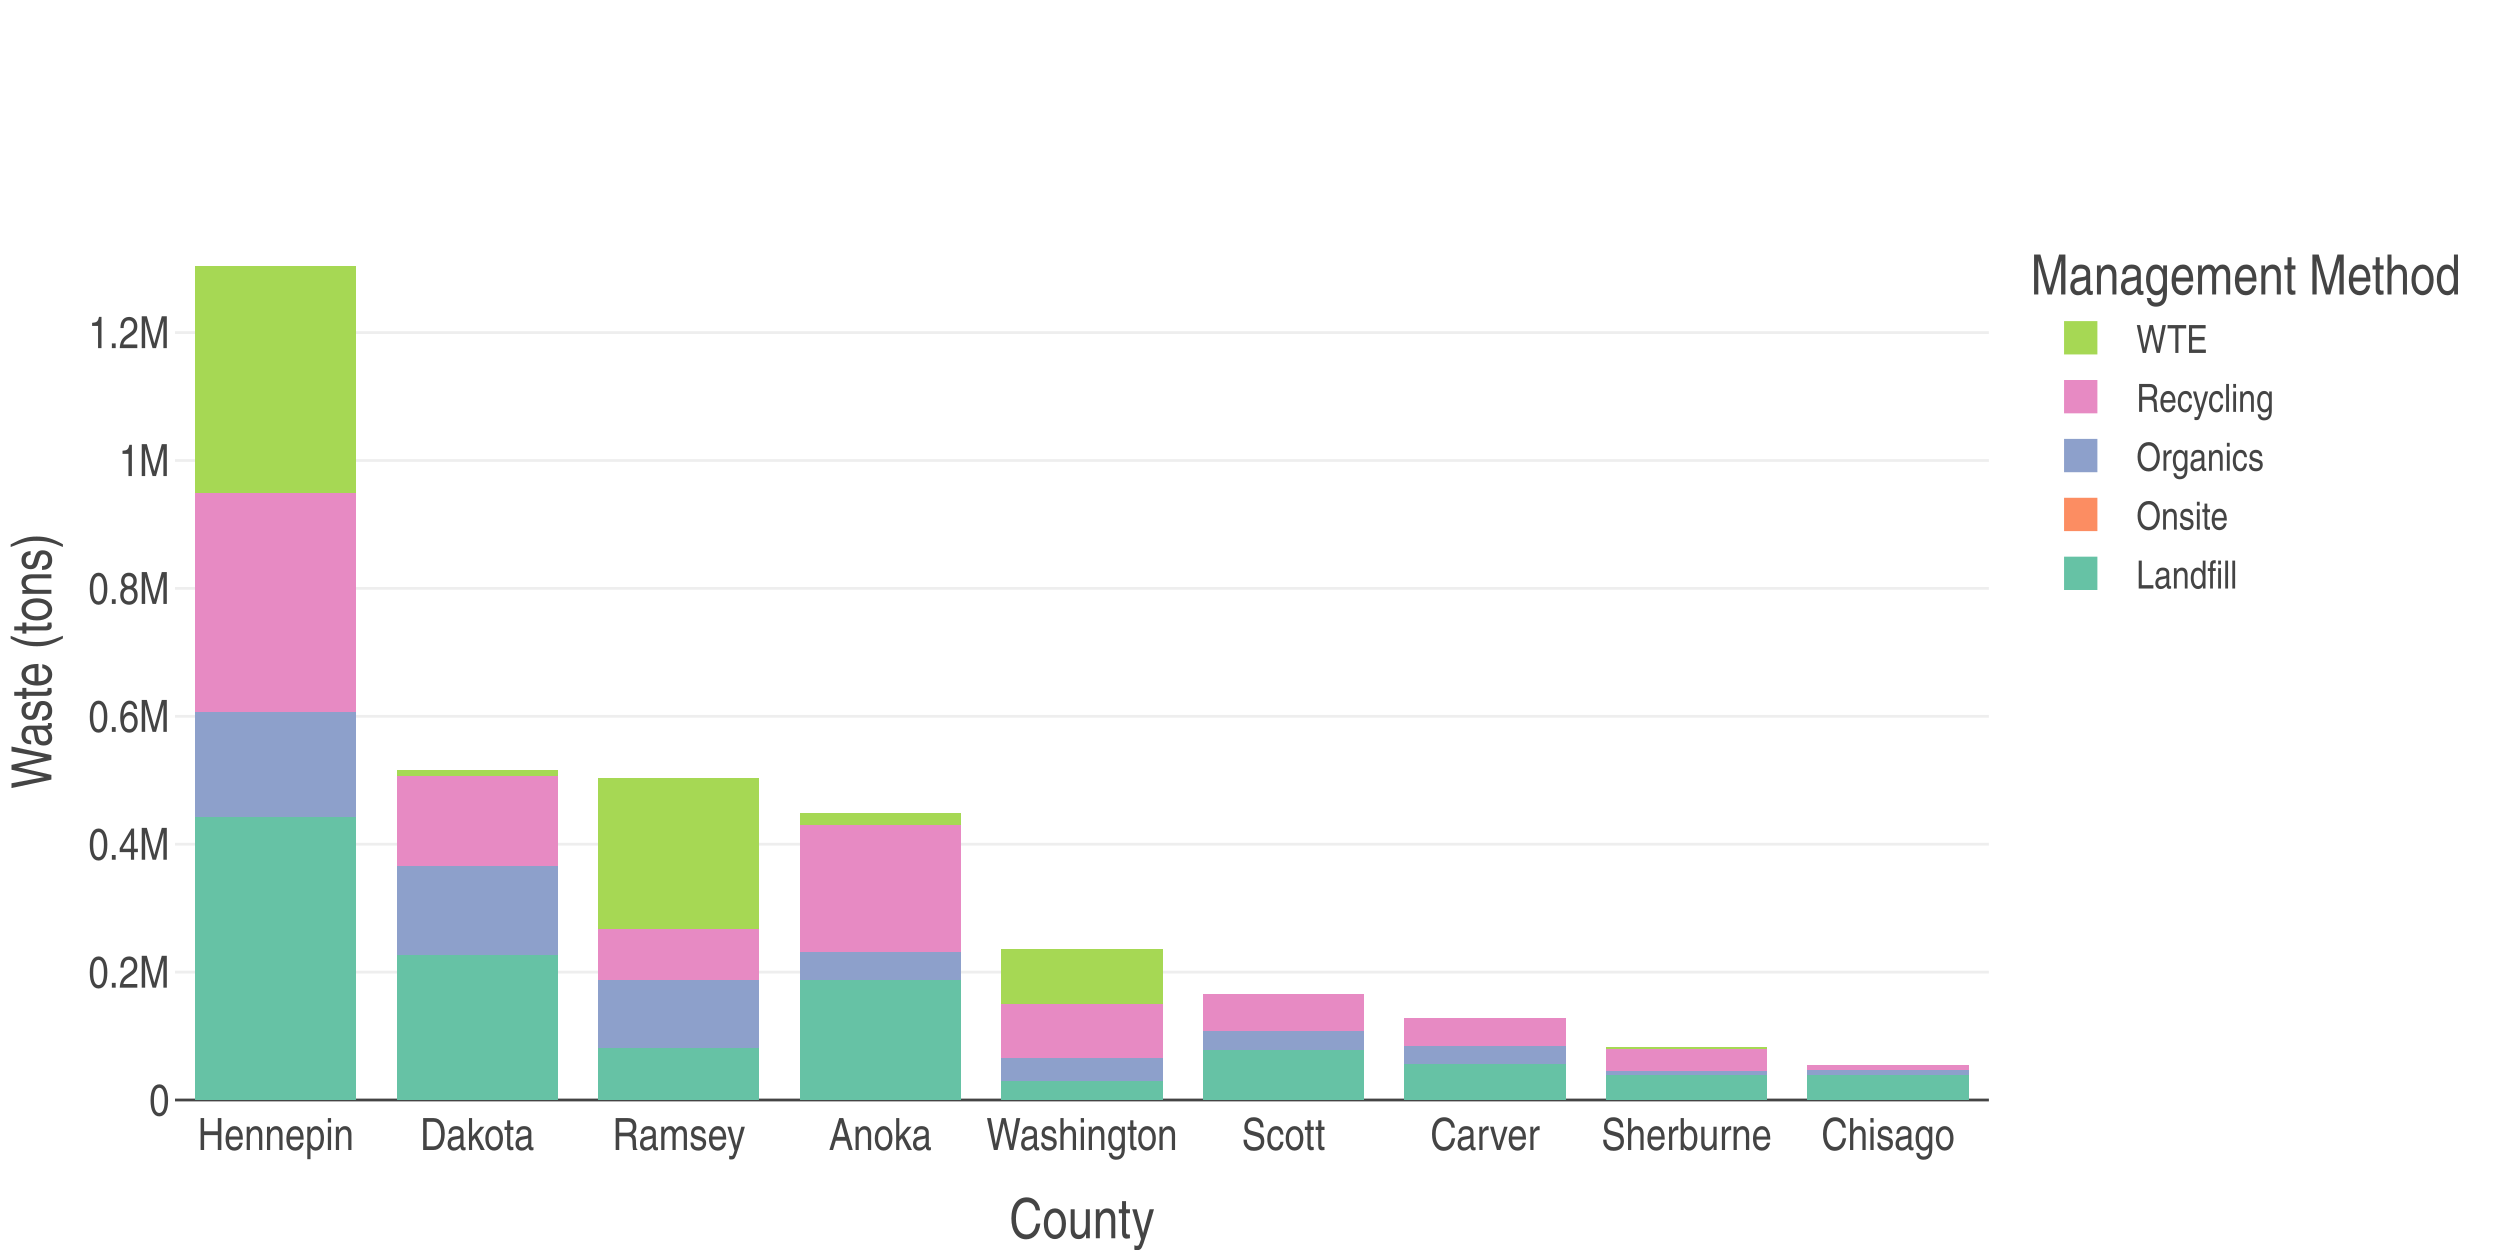
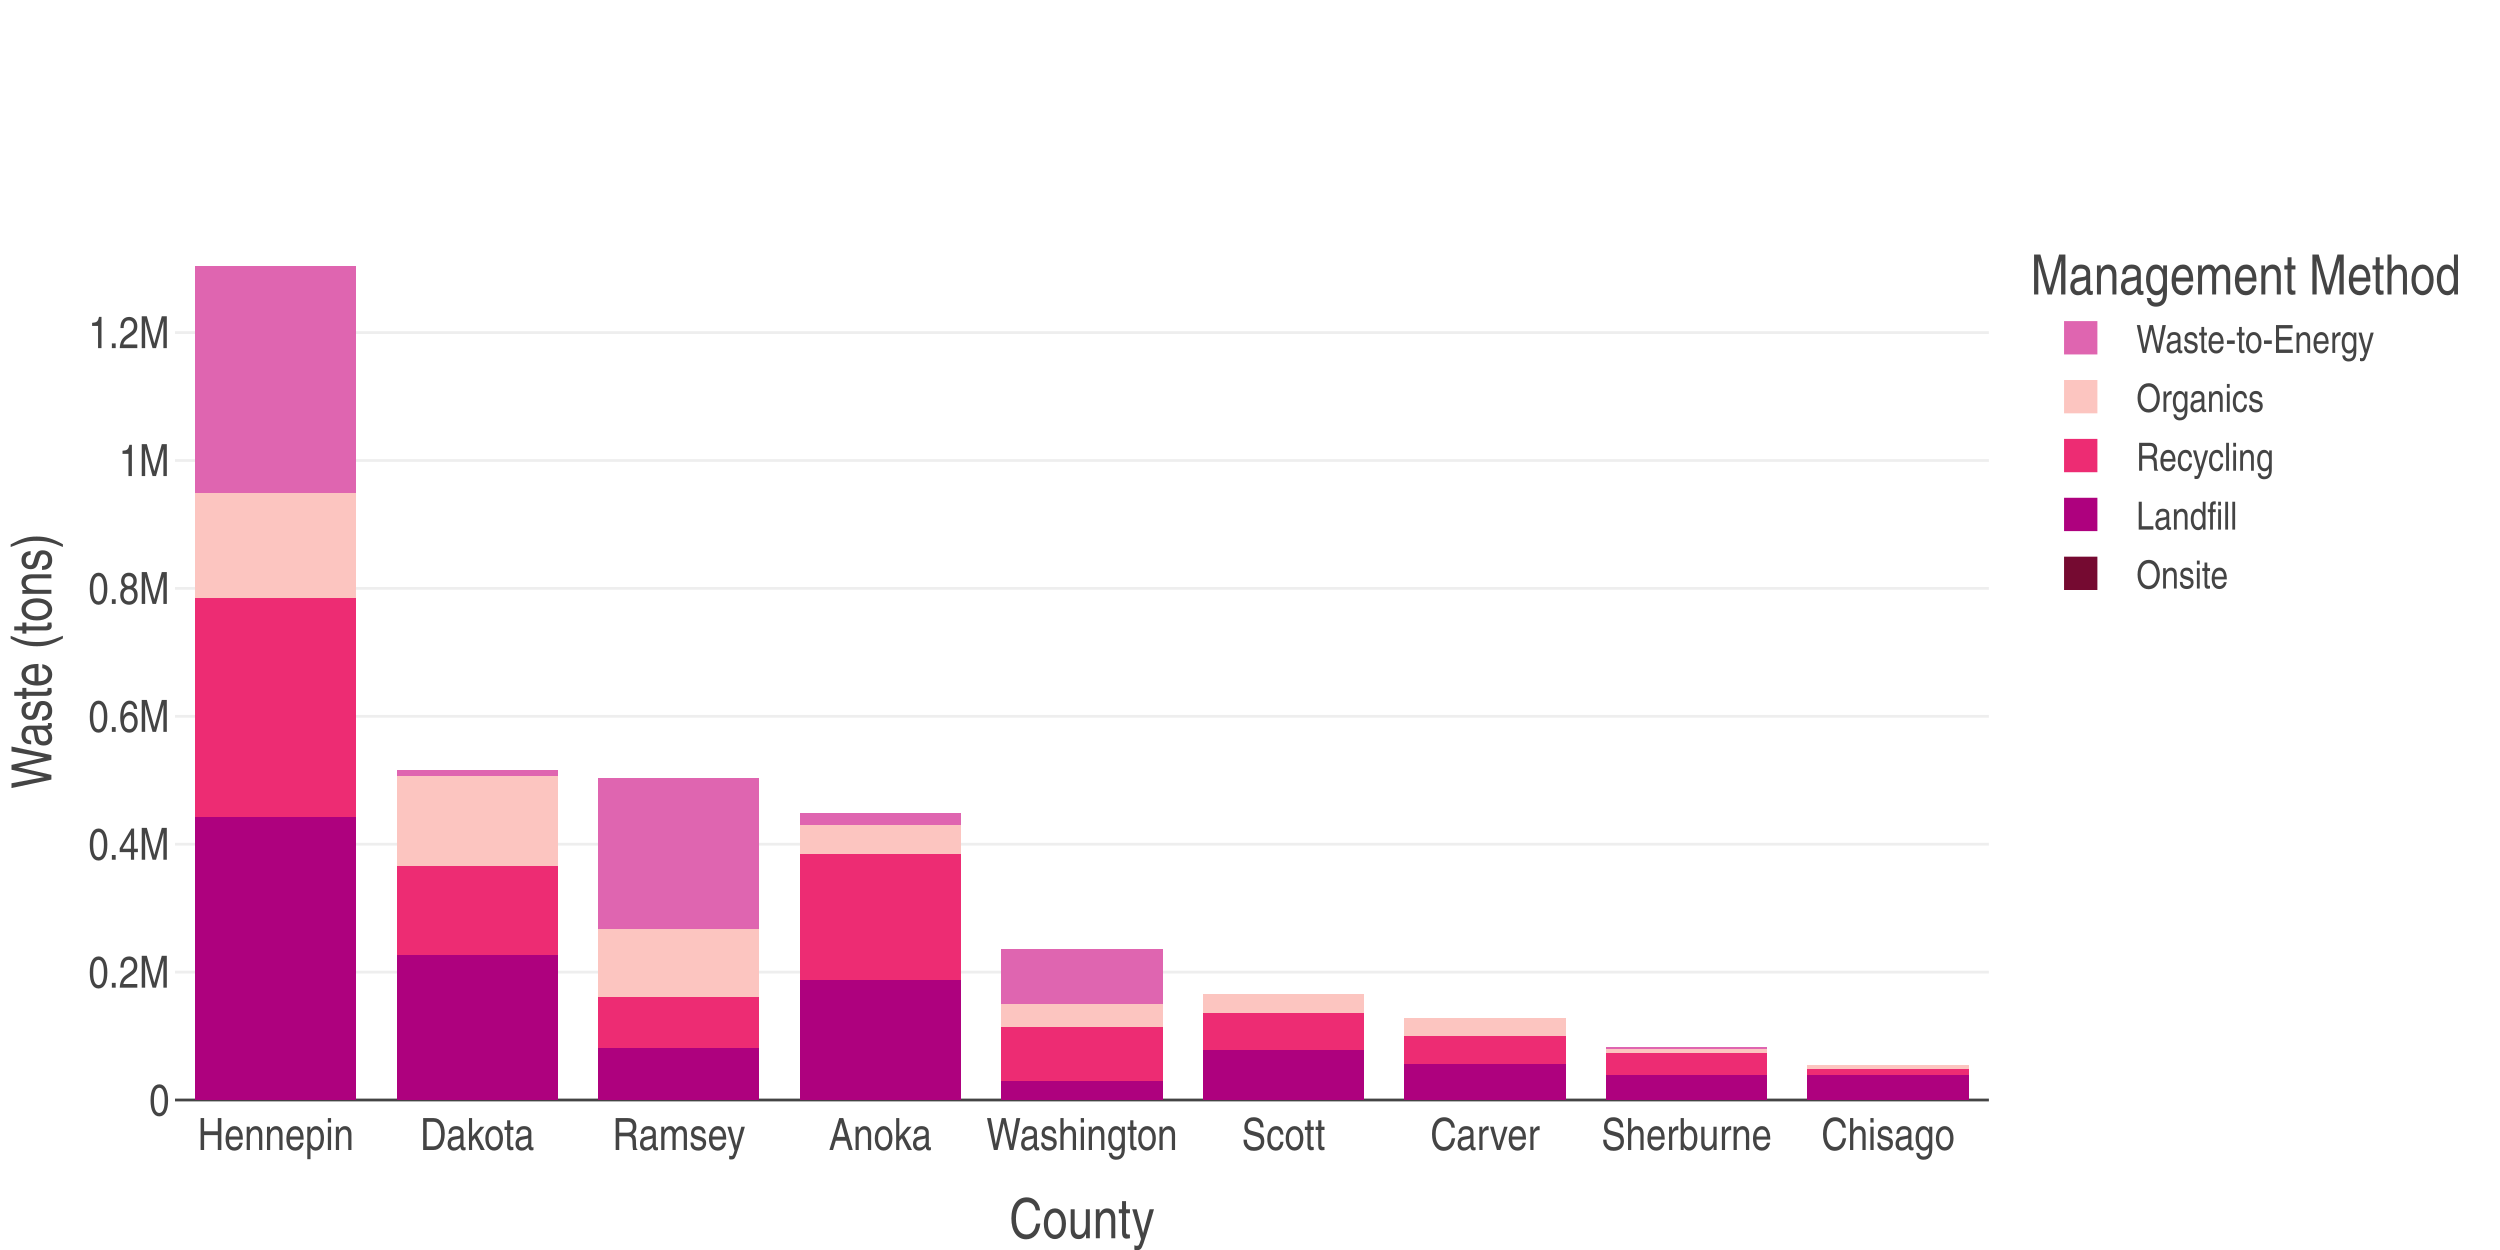
<svg xmlns="http://www.w3.org/2000/svg" class="main-svg" width="1800" height="900" style="" viewBox="0 0 900 450">
  <rect x="0" y="0" width="900" height="450" style="fill: rgb(255, 255, 255); fill-opacity: 1;" />
-   <defs id="defs-98df4f">
+   <defs id="defs-b8a83c">
    <g class="clips">
-       <clipPath id="clip98df4fxyplot" class="plotclip">
+       <clipPath id="clipb8a83cxyplot" class="plotclip">
        <rect width="653" height="316" />
      </clipPath>
-       <clipPath class="axesclip" id="clip98df4fx">
+       <clipPath class="axesclip" id="clipb8a83cx">
        <rect x="63" y="0" width="653" height="450" />
      </clipPath>
-       <clipPath class="axesclip" id="clip98df4fy">
+       <clipPath class="axesclip" id="clipb8a83cy">
        <rect x="0" y="80" width="900" height="316" />
      </clipPath>
-       <clipPath class="axesclip" id="clip98df4fxy">
+       <clipPath class="axesclip" id="clipb8a83cxy">
        <rect x="63" y="80" width="653" height="316" />
      </clipPath>
    </g>
    <g class="gradients" />
    <g class="patterns" />
  </defs>
  <g class="bglayer" />
  <g class="layer-below">
    <g class="imagelayer" />
    <g class="shapelayer" />
  </g>
  <g class="cartesianlayer">
    <g class="subplot xy">
      <g class="layer-subplot">
        <g class="shapelayer" />
        <g class="imagelayer" />
      </g>
      <g class="gridlayer">
        <g class="x" />
        <g class="y">
          <path class="ygrid crisp" transform="translate(0,349.96)" d="M63,0h653" style="stroke: rgb(238, 238, 238); stroke-opacity: 1; stroke-width: 1px;" />
          <path class="ygrid crisp" transform="translate(0,303.91)" d="M63,0h653" style="stroke: rgb(238, 238, 238); stroke-opacity: 1; stroke-width: 1px;" />
          <path class="ygrid crisp" transform="translate(0,257.87)" d="M63,0h653" style="stroke: rgb(238, 238, 238); stroke-opacity: 1; stroke-width: 1px;" />
          <path class="ygrid crisp" transform="translate(0,211.82)" d="M63,0h653" style="stroke: rgb(238, 238, 238); stroke-opacity: 1; stroke-width: 1px;" />
          <path class="ygrid crisp" transform="translate(0,165.78)" d="M63,0h653" style="stroke: rgb(238, 238, 238); stroke-opacity: 1; stroke-width: 1px;" />
          <path class="ygrid crisp" transform="translate(0,119.73)" d="M63,0h653" style="stroke: rgb(238, 238, 238); stroke-opacity: 1; stroke-width: 1px;" />
        </g>
      </g>
      <g class="zerolinelayer">
        <path class="yzl zl crisp" transform="translate(0,396)" d="M63,0h653" style="stroke: rgb(68, 68, 68); stroke-opacity: 1; stroke-width: 1px;" />
      </g>
      <path class="xlines-below" />
      <path class="ylines-below" />
      <g class="overlines-below" />
      <g class="xaxislayer-below" />
      <g class="yaxislayer-below" />
      <g class="overaxes-below" />
-       <g class="plot" transform="translate(63,80)" clip-path="url(#clip98df4fxyplot)">
+       <g class="plot" transform="translate(63,80)" clip-path="url(#clipb8a83cxyplot)">
        <g class="barlayer mlayer">
          <g class="trace bars" shape-rendering="crispEdges" style="opacity: 1;">
            <g class="points">
              <g class="point">
-                 <path d="M224.92,316V272.87H282.97V316Z" style="vector-effect: non-scaling-stroke; opacity: 1; stroke-width: 0px; fill: rgb(102, 194, 165); fill-opacity: 1;" />
-               </g>
-               <g class="point">
-                 <path d="M442.59,316V303.07H500.63V316Z" style="vector-effect: non-scaling-stroke; opacity: 1; stroke-width: 0px; fill: rgb(102, 194, 165); fill-opacity: 1;" />
-               </g>
-               <g class="point">
-                 <path d="M587.7,316V307.04H645.74V316Z" style="vector-effect: non-scaling-stroke; opacity: 1; stroke-width: 0px; fill: rgb(102, 194, 165); fill-opacity: 1;" />
-               </g>
-               <g class="point">
-                 <path d="M79.81,316V263.79H137.86V316Z" style="vector-effect: non-scaling-stroke; opacity: 1; stroke-width: 0px; fill: rgb(102, 194, 165); fill-opacity: 1;" />
-               </g>
-               <g class="point">
-                 <path d="M7.26,316V214.2H65.3V316Z" style="vector-effect: non-scaling-stroke; opacity: 1; stroke-width: 0px; fill: rgb(102, 194, 165); fill-opacity: 1;" />
-               </g>
-               <g class="point">
-                 <path d="M152.37,316V297.19H210.41V316Z" style="vector-effect: non-scaling-stroke; opacity: 1; stroke-width: 0px; fill: rgb(102, 194, 165); fill-opacity: 1;" />
-               </g>
-               <g class="point">
-                 <path d="M370.03,316V298.1H428.08V316Z" style="vector-effect: non-scaling-stroke; opacity: 1; stroke-width: 0px; fill: rgb(102, 194, 165); fill-opacity: 1;" />
-               </g>
-               <g class="point">
-                 <path d="M515.14,316V307.08H573.19V316Z" style="vector-effect: non-scaling-stroke; opacity: 1; stroke-width: 0px; fill: rgb(102, 194, 165); fill-opacity: 1;" />
-               </g>
-               <g class="point">
-                 <path d="M297.48,316V309.04H355.52V316Z" style="vector-effect: non-scaling-stroke; opacity: 1; stroke-width: 0px; fill: rgb(102, 194, 165); fill-opacity: 1;" />
-               </g>
-             </g>
-           </g>
-           <g class="trace bars" shape-rendering="crispEdges" style="opacity: 1;">
-             <g class="points">
-               <g class="point">
-                 <path d="M0,0Z" style="vector-effect: non-scaling-stroke; opacity: 1; stroke-width: 0px; fill: rgb(252, 141, 98); fill-opacity: 1;" />
-               </g>
-               <g class="point">
-                 <path d="M0,0Z" style="vector-effect: non-scaling-stroke; opacity: 1; stroke-width: 0px; fill: rgb(252, 141, 98); fill-opacity: 1;" />
-               </g>
-               <g class="point">
-                 <path d="M587.7,307.04V306.94H645.74V307.04Z" style="vector-effect: non-scaling-stroke; opacity: 1; stroke-width: 0px; fill: rgb(252, 141, 98); fill-opacity: 1;" />
-               </g>
-               <g class="point">
-                 <path d="M0,0Z" style="vector-effect: non-scaling-stroke; opacity: 1; stroke-width: 0px; fill: rgb(252, 141, 98); fill-opacity: 1;" />
-               </g>
-               <g class="point">
-                 <path d="M0,0Z" style="vector-effect: non-scaling-stroke; opacity: 1; stroke-width: 0px; fill: rgb(252, 141, 98); fill-opacity: 1;" />
-               </g>
-               <g class="point">
-                 <path d="M0,0Z" style="vector-effect: non-scaling-stroke; opacity: 1; stroke-width: 0px; fill: rgb(252, 141, 98); fill-opacity: 1;" />
-               </g>
-               <g class="point">
-                 <path d="M0,0Z" style="vector-effect: non-scaling-stroke; opacity: 1; stroke-width: 0px; fill: rgb(252, 141, 98); fill-opacity: 1;" />
-               </g>
-               <g class="point">
-                 <path d="M0,0Z" style="vector-effect: non-scaling-stroke; opacity: 1; stroke-width: 0px; fill: rgb(252, 141, 98); fill-opacity: 1;" />
-               </g>
-               <g class="point">
-                 <path d="M0,0Z" style="vector-effect: non-scaling-stroke; opacity: 1; stroke-width: 0px; fill: rgb(252, 141, 98); fill-opacity: 1;" />
-               </g>
-             </g>
-           </g>
-           <g class="trace bars" shape-rendering="crispEdges" style="opacity: 1;">
-             <g class="points">
-               <g class="point">
-                 <path d="M224.92,272.87V262.63H282.97V272.87Z" style="vector-effect: non-scaling-stroke; opacity: 1; stroke-width: 0px; fill: rgb(141, 160, 203); fill-opacity: 1;" />
-               </g>
-               <g class="point">
-                 <path d="M442.59,303.07V296.56H500.63V303.07Z" style="vector-effect: non-scaling-stroke; opacity: 1; stroke-width: 0px; fill: rgb(141, 160, 203); fill-opacity: 1;" />
-               </g>
-               <g class="point">
-                 <path d="M587.7,306.94V305.28H645.74V306.94Z" style="vector-effect: non-scaling-stroke; opacity: 1; stroke-width: 0px; fill: rgb(141, 160, 203); fill-opacity: 1;" />
-               </g>
-               <g class="point">
-                 <path d="M79.81,263.79V231.64H137.86V263.79Z" style="vector-effect: non-scaling-stroke; opacity: 1; stroke-width: 0px; fill: rgb(141, 160, 203); fill-opacity: 1;" />
-               </g>
-               <g class="point">
-                 <path d="M7.26,214.2V176.46H65.3V214.2Z" style="vector-effect: non-scaling-stroke; opacity: 1; stroke-width: 0px; fill: rgb(141, 160, 203); fill-opacity: 1;" />
-               </g>
-               <g class="point">
-                 <path d="M152.37,297.19V272.78H210.41V297.19Z" style="vector-effect: non-scaling-stroke; opacity: 1; stroke-width: 0px; fill: rgb(141, 160, 203); fill-opacity: 1;" />
-               </g>
-               <g class="point">
-                 <path d="M370.03,298.1V291.19H428.08V298.1Z" style="vector-effect: non-scaling-stroke; opacity: 1; stroke-width: 0px; fill: rgb(141, 160, 203); fill-opacity: 1;" />
-               </g>
-               <g class="point">
-                 <path d="M515.14,307.08V305.54H573.19V307.08Z" style="vector-effect: non-scaling-stroke; opacity: 1; stroke-width: 0px; fill: rgb(141, 160, 203); fill-opacity: 1;" />
-               </g>
-               <g class="point">
-                 <path d="M297.48,309.04V300.86H355.52V309.04Z" style="vector-effect: non-scaling-stroke; opacity: 1; stroke-width: 0px; fill: rgb(141, 160, 203); fill-opacity: 1;" />
-               </g>
-             </g>
-           </g>
-           <g class="trace bars" shape-rendering="crispEdges" style="opacity: 1;">
-             <g class="points">
-               <g class="point">
-                 <path d="M224.92,262.63V217.04H282.97V262.63Z" style="vector-effect: non-scaling-stroke; opacity: 1; stroke-width: 0px; fill: rgb(231, 138, 195); fill-opacity: 1;" />
-               </g>
-               <g class="point">
-                 <path d="M442.59,296.56V286.53H500.63V296.56Z" style="vector-effect: non-scaling-stroke; opacity: 1; stroke-width: 0px; fill: rgb(231, 138, 195); fill-opacity: 1;" />
-               </g>
-               <g class="point">
-                 <path d="M587.7,305.28V303.35H645.74V305.28Z" style="vector-effect: non-scaling-stroke; opacity: 1; stroke-width: 0px; fill: rgb(231, 138, 195); fill-opacity: 1;" />
-               </g>
-               <g class="point">
-                 <path d="M79.81,231.64V199.46H137.86V231.64Z" style="vector-effect: non-scaling-stroke; opacity: 1; stroke-width: 0px; fill: rgb(231, 138, 195); fill-opacity: 1;" />
-               </g>
-               <g class="point">
-                 <path d="M7.26,176.46V97.63H65.3V176.46Z" style="vector-effect: non-scaling-stroke; opacity: 1; stroke-width: 0px; fill: rgb(231, 138, 195); fill-opacity: 1;" />
-               </g>
-               <g class="point">
-                 <path d="M152.37,272.78V254.53H210.41V272.78Z" style="vector-effect: non-scaling-stroke; opacity: 1; stroke-width: 0px; fill: rgb(231, 138, 195); fill-opacity: 1;" />
-               </g>
-               <g class="point">
-                 <path d="M370.03,291.19V277.77H428.08V291.19Z" style="vector-effect: non-scaling-stroke; opacity: 1; stroke-width: 0px; fill: rgb(231, 138, 195); fill-opacity: 1;" />
-               </g>
-               <g class="point">
-                 <path d="M515.14,305.54V297.72H573.19V305.54Z" style="vector-effect: non-scaling-stroke; opacity: 1; stroke-width: 0px; fill: rgb(231, 138, 195); fill-opacity: 1;" />
-               </g>
-               <g class="point">
-                 <path d="M297.48,300.86V281.6H355.52V300.86Z" style="vector-effect: non-scaling-stroke; opacity: 1; stroke-width: 0px; fill: rgb(231, 138, 195); fill-opacity: 1;" />
-               </g>
-             </g>
-           </g>
-           <g class="trace bars" shape-rendering="crispEdges" style="opacity: 1;">
-             <g class="points">
-               <g class="point">
-                 <path d="M224.92,217.04V212.77H282.97V217.04Z" style="vector-effect: non-scaling-stroke; opacity: 1; stroke-width: 0px; fill: rgb(166, 216, 84); fill-opacity: 1;" />
-               </g>
-               <g class="point">
-                 <path d="M0,0Z" style="vector-effect: non-scaling-stroke; opacity: 1; stroke-width: 0px; fill: rgb(166, 216, 84); fill-opacity: 1;" />
-               </g>
-               <g class="point">
-                 <path d="M0,0Z" style="vector-effect: non-scaling-stroke; opacity: 1; stroke-width: 0px; fill: rgb(166, 216, 84); fill-opacity: 1;" />
-               </g>
-               <g class="point">
-                 <path d="M79.81,199.46V197.16H137.86V199.46Z" style="vector-effect: non-scaling-stroke; opacity: 1; stroke-width: 0px; fill: rgb(166, 216, 84); fill-opacity: 1;" />
-               </g>
-               <g class="point">
-                 <path d="M7.26,97.63V15.8H65.3V97.63Z" style="vector-effect: non-scaling-stroke; opacity: 1; stroke-width: 0px; fill: rgb(166, 216, 84); fill-opacity: 1;" />
-               </g>
-               <g class="point">
-                 <path d="M152.37,254.53V200.2H210.41V254.53Z" style="vector-effect: non-scaling-stroke; opacity: 1; stroke-width: 0px; fill: rgb(166, 216, 84); fill-opacity: 1;" />
-               </g>
-               <g class="point">
-                 <path d="M0,0Z" style="vector-effect: non-scaling-stroke; opacity: 1; stroke-width: 0px; fill: rgb(166, 216, 84); fill-opacity: 1;" />
-               </g>
-               <g class="point">
-                 <path d="M515.14,297.72V296.78H573.19V297.72Z" style="vector-effect: non-scaling-stroke; opacity: 1; stroke-width: 0px; fill: rgb(166, 216, 84); fill-opacity: 1;" />
-               </g>
-               <g class="point">
-                 <path d="M297.48,281.6V261.5H355.52V281.6Z" style="vector-effect: non-scaling-stroke; opacity: 1; stroke-width: 0px; fill: rgb(166, 216, 84); fill-opacity: 1;" />
+                 <path d="M0,0Z" style="vector-effect: non-scaling-stroke; opacity: 1; stroke-width: 0px; fill: rgb(117, 10, 49); fill-opacity: 1;" />
+               </g>
+               <g class="point">
+                 <path d="M0,0Z" style="vector-effect: non-scaling-stroke; opacity: 1; stroke-width: 0px; fill: rgb(117, 10, 49); fill-opacity: 1;" />
+               </g>
+               <g class="point">
+                 <path d="M587.7,316V315.9H645.74V316Z" style="vector-effect: non-scaling-stroke; opacity: 1; stroke-width: 0px; fill: rgb(117, 10, 49); fill-opacity: 1;" />
+               </g>
+               <g class="point">
+                 <path d="M0,0Z" style="vector-effect: non-scaling-stroke; opacity: 1; stroke-width: 0px; fill: rgb(117, 10, 49); fill-opacity: 1;" />
+               </g>
+               <g class="point">
+                 <path d="M0,0Z" style="vector-effect: non-scaling-stroke; opacity: 1; stroke-width: 0px; fill: rgb(117, 10, 49); fill-opacity: 1;" />
+               </g>
+               <g class="point">
+                 <path d="M0,0Z" style="vector-effect: non-scaling-stroke; opacity: 1; stroke-width: 0px; fill: rgb(117, 10, 49); fill-opacity: 1;" />
+               </g>
+               <g class="point">
+                 <path d="M0,0Z" style="vector-effect: non-scaling-stroke; opacity: 1; stroke-width: 0px; fill: rgb(117, 10, 49); fill-opacity: 1;" />
+               </g>
+               <g class="point">
+                 <path d="M0,0Z" style="vector-effect: non-scaling-stroke; opacity: 1; stroke-width: 0px; fill: rgb(117, 10, 49); fill-opacity: 1;" />
+               </g>
+               <g class="point">
+                 <path d="M0,0Z" style="vector-effect: non-scaling-stroke; opacity: 1; stroke-width: 0px; fill: rgb(117, 10, 49); fill-opacity: 1;" />
+               </g>
+             </g>
+           </g>
+           <g class="trace bars" shape-rendering="crispEdges" style="opacity: 1;">
+             <g class="points">
+               <g class="point">
+                 <path d="M224.92,316V272.87H282.97V316Z" style="vector-effect: non-scaling-stroke; opacity: 1; stroke-width: 0px; fill: rgb(174, 1, 126); fill-opacity: 1;" />
+               </g>
+               <g class="point">
+                 <path d="M442.59,316V303.07H500.63V316Z" style="vector-effect: non-scaling-stroke; opacity: 1; stroke-width: 0px; fill: rgb(174, 1, 126); fill-opacity: 1;" />
+               </g>
+               <g class="point">
+                 <path d="M587.7,315.9V306.94H645.74V315.9Z" style="vector-effect: non-scaling-stroke; opacity: 1; stroke-width: 0px; fill: rgb(174, 1, 126); fill-opacity: 1;" />
+               </g>
+               <g class="point">
+                 <path d="M79.81,316V263.79H137.86V316Z" style="vector-effect: non-scaling-stroke; opacity: 1; stroke-width: 0px; fill: rgb(174, 1, 126); fill-opacity: 1;" />
+               </g>
+               <g class="point">
+                 <path d="M7.26,316V214.2H65.3V316Z" style="vector-effect: non-scaling-stroke; opacity: 1; stroke-width: 0px; fill: rgb(174, 1, 126); fill-opacity: 1;" />
+               </g>
+               <g class="point">
+                 <path d="M152.37,316V297.19H210.41V316Z" style="vector-effect: non-scaling-stroke; opacity: 1; stroke-width: 0px; fill: rgb(174, 1, 126); fill-opacity: 1;" />
+               </g>
+               <g class="point">
+                 <path d="M370.03,316V298.1H428.08V316Z" style="vector-effect: non-scaling-stroke; opacity: 1; stroke-width: 0px; fill: rgb(174, 1, 126); fill-opacity: 1;" />
+               </g>
+               <g class="point">
+                 <path d="M515.14,316V307.08H573.19V316Z" style="vector-effect: non-scaling-stroke; opacity: 1; stroke-width: 0px; fill: rgb(174, 1, 126); fill-opacity: 1;" />
+               </g>
+               <g class="point">
+                 <path d="M297.48,316V309.04H355.52V316Z" style="vector-effect: non-scaling-stroke; opacity: 1; stroke-width: 0px; fill: rgb(174, 1, 126); fill-opacity: 1;" />
+               </g>
+             </g>
+           </g>
+           <g class="trace bars" shape-rendering="crispEdges" style="opacity: 1;">
+             <g class="points">
+               <g class="point">
+                 <path d="M224.92,272.87V227.28H282.97V272.87Z" style="vector-effect: non-scaling-stroke; opacity: 1; stroke-width: 0px; fill: rgb(237, 44, 115); fill-opacity: 1;" />
+               </g>
+               <g class="point">
+                 <path d="M442.59,303.07V293.05H500.63V303.07Z" style="vector-effect: non-scaling-stroke; opacity: 1; stroke-width: 0px; fill: rgb(237, 44, 115); fill-opacity: 1;" />
+               </g>
+               <g class="point">
+                 <path d="M587.7,306.94V305.01H645.74V306.94Z" style="vector-effect: non-scaling-stroke; opacity: 1; stroke-width: 0px; fill: rgb(237, 44, 115); fill-opacity: 1;" />
+               </g>
+               <g class="point">
+                 <path d="M79.81,263.79V231.61H137.86V263.79Z" style="vector-effect: non-scaling-stroke; opacity: 1; stroke-width: 0px; fill: rgb(237, 44, 115); fill-opacity: 1;" />
+               </g>
+               <g class="point">
+                 <path d="M7.26,214.2V135.37H65.3V214.2Z" style="vector-effect: non-scaling-stroke; opacity: 1; stroke-width: 0px; fill: rgb(237, 44, 115); fill-opacity: 1;" />
+               </g>
+               <g class="point">
+                 <path d="M152.37,297.19V278.94H210.41V297.19Z" style="vector-effect: non-scaling-stroke; opacity: 1; stroke-width: 0px; fill: rgb(237, 44, 115); fill-opacity: 1;" />
+               </g>
+               <g class="point">
+                 <path d="M370.03,298.1V284.67H428.08V298.1Z" style="vector-effect: non-scaling-stroke; opacity: 1; stroke-width: 0px; fill: rgb(237, 44, 115); fill-opacity: 1;" />
+               </g>
+               <g class="point">
+                 <path d="M515.14,307.08V299.26H573.19V307.08Z" style="vector-effect: non-scaling-stroke; opacity: 1; stroke-width: 0px; fill: rgb(237, 44, 115); fill-opacity: 1;" />
+               </g>
+               <g class="point">
+                 <path d="M297.48,309.04V289.78H355.52V309.04Z" style="vector-effect: non-scaling-stroke; opacity: 1; stroke-width: 0px; fill: rgb(237, 44, 115); fill-opacity: 1;" />
+               </g>
+             </g>
+           </g>
+           <g class="trace bars" shape-rendering="crispEdges" style="opacity: 1;">
+             <g class="points">
+               <g class="point">
+                 <path d="M224.92,227.28V217.04H282.97V227.28Z" style="vector-effect: non-scaling-stroke; opacity: 1; stroke-width: 0px; fill: rgb(252, 197, 192); fill-opacity: 1;" />
+               </g>
+               <g class="point">
+                 <path d="M442.59,293.05V286.53H500.63V293.05Z" style="vector-effect: non-scaling-stroke; opacity: 1; stroke-width: 0px; fill: rgb(252, 197, 192); fill-opacity: 1;" />
+               </g>
+               <g class="point">
+                 <path d="M587.7,305.01V303.35H645.74V305.01Z" style="vector-effect: non-scaling-stroke; opacity: 1; stroke-width: 0px; fill: rgb(252, 197, 192); fill-opacity: 1;" />
+               </g>
+               <g class="point">
+                 <path d="M79.81,231.61V199.46H137.86V231.61Z" style="vector-effect: non-scaling-stroke; opacity: 1; stroke-width: 0px; fill: rgb(252, 197, 192); fill-opacity: 1;" />
+               </g>
+               <g class="point">
+                 <path d="M7.26,135.37V97.63H65.3V135.37Z" style="vector-effect: non-scaling-stroke; opacity: 1; stroke-width: 0px; fill: rgb(252, 197, 192); fill-opacity: 1;" />
+               </g>
+               <g class="point">
+                 <path d="M152.37,278.94V254.53H210.41V278.94Z" style="vector-effect: non-scaling-stroke; opacity: 1; stroke-width: 0px; fill: rgb(252, 197, 192); fill-opacity: 1;" />
+               </g>
+               <g class="point">
+                 <path d="M370.03,284.67V277.77H428.08V284.67Z" style="vector-effect: non-scaling-stroke; opacity: 1; stroke-width: 0px; fill: rgb(252, 197, 192); fill-opacity: 1;" />
+               </g>
+               <g class="point">
+                 <path d="M515.14,299.26V297.72H573.19V299.26Z" style="vector-effect: non-scaling-stroke; opacity: 1; stroke-width: 0px; fill: rgb(252, 197, 192); fill-opacity: 1;" />
+               </g>
+               <g class="point">
+                 <path d="M297.48,289.78V281.6H355.52V289.78Z" style="vector-effect: non-scaling-stroke; opacity: 1; stroke-width: 0px; fill: rgb(252, 197, 192); fill-opacity: 1;" />
+               </g>
+             </g>
+           </g>
+           <g class="trace bars" shape-rendering="crispEdges" style="opacity: 1;">
+             <g class="points">
+               <g class="point">
+                 <path d="M224.92,217.04V212.77H282.97V217.04Z" style="vector-effect: non-scaling-stroke; opacity: 1; stroke-width: 0px; fill: rgb(223, 101, 176); fill-opacity: 1;" />
+               </g>
+               <g class="point">
+                 <path d="M0,0Z" style="vector-effect: non-scaling-stroke; opacity: 1; stroke-width: 0px; fill: rgb(223, 101, 176); fill-opacity: 1;" />
+               </g>
+               <g class="point">
+                 <path d="M0,0Z" style="vector-effect: non-scaling-stroke; opacity: 1; stroke-width: 0px; fill: rgb(223, 101, 176); fill-opacity: 1;" />
+               </g>
+               <g class="point">
+                 <path d="M79.81,199.46V197.16H137.86V199.46Z" style="vector-effect: non-scaling-stroke; opacity: 1; stroke-width: 0px; fill: rgb(223, 101, 176); fill-opacity: 1;" />
+               </g>
+               <g class="point">
+                 <path d="M7.26,97.63V15.8H65.3V97.63Z" style="vector-effect: non-scaling-stroke; opacity: 1; stroke-width: 0px; fill: rgb(223, 101, 176); fill-opacity: 1;" />
+               </g>
+               <g class="point">
+                 <path d="M152.37,254.53V200.2H210.41V254.53Z" style="vector-effect: non-scaling-stroke; opacity: 1; stroke-width: 0px; fill: rgb(223, 101, 176); fill-opacity: 1;" />
+               </g>
+               <g class="point">
+                 <path d="M0,0Z" style="vector-effect: non-scaling-stroke; opacity: 1; stroke-width: 0px; fill: rgb(223, 101, 176); fill-opacity: 1;" />
+               </g>
+               <g class="point">
+                 <path d="M515.14,297.72V296.78H573.19V297.72Z" style="vector-effect: non-scaling-stroke; opacity: 1; stroke-width: 0px; fill: rgb(223, 101, 176); fill-opacity: 1;" />
+               </g>
+               <g class="point">
+                 <path d="M297.48,281.6V261.5H355.52V281.6Z" style="vector-effect: non-scaling-stroke; opacity: 1; stroke-width: 0px; fill: rgb(223, 101, 176); fill-opacity: 1;" />
              </g>
            </g>
          </g>
        </g>
      </g>
      <g class="overplot" />
      <path class="xlines-above crisp" d="M0,0" style="fill: none;" />
      <path class="ylines-above crisp" d="M0,0" style="fill: none;" />
      <g class="overlines-above" />
      <g class="xaxislayer-above">
        <g class="xtick">
          <text text-anchor="middle" x="0" y="414" transform="translate(99.28,0)" style="font-family: 'Arial Narrow'; font-size: 16px; fill: rgb(68, 68, 68); fill-opacity: 1; white-space: pre; opacity: 1;">Hennepin</text>
        </g>
        <g class="xtick">
          <text text-anchor="middle" x="0" y="414" transform="translate(171.83,0)" style="font-family: 'Arial Narrow'; font-size: 16px; fill: rgb(68, 68, 68); fill-opacity: 1; white-space: pre; opacity: 1;">Dakota</text>
        </g>
        <g class="xtick">
          <text text-anchor="middle" x="0" y="414" transform="translate(244.39,0)" style="font-family: 'Arial Narrow'; font-size: 16px; fill: rgb(68, 68, 68); fill-opacity: 1; white-space: pre; opacity: 1;">Ramsey</text>
        </g>
        <g class="xtick">
          <text text-anchor="middle" x="0" y="414" transform="translate(316.94,0)" style="font-family: 'Arial Narrow'; font-size: 16px; fill: rgb(68, 68, 68); fill-opacity: 1; white-space: pre; opacity: 1;">Anoka</text>
        </g>
        <g class="xtick">
          <text text-anchor="middle" x="0" y="414" transform="translate(389.5,0)" style="font-family: 'Arial Narrow'; font-size: 16px; fill: rgb(68, 68, 68); fill-opacity: 1; white-space: pre; opacity: 1;">Washington</text>
        </g>
        <g class="xtick">
          <text text-anchor="middle" x="0" y="414" transform="translate(462.06,0)" style="font-family: 'Arial Narrow'; font-size: 16px; fill: rgb(68, 68, 68); fill-opacity: 1; white-space: pre; opacity: 1;">Scott</text>
        </g>
        <g class="xtick">
          <text text-anchor="middle" x="0" y="414" transform="translate(534.61,0)" style="font-family: 'Arial Narrow'; font-size: 16px; fill: rgb(68, 68, 68); fill-opacity: 1; white-space: pre; opacity: 1;">Carver</text>
        </g>
        <g class="xtick">
          <text text-anchor="middle" x="0" y="414" transform="translate(607.17,0)" style="font-family: 'Arial Narrow'; font-size: 16px; fill: rgb(68, 68, 68); fill-opacity: 1; white-space: pre; opacity: 1;">Sherburne</text>
        </g>
        <g class="xtick">
          <text text-anchor="middle" x="0" y="414" transform="translate(679.72,0)" style="font-family: 'Arial Narrow'; font-size: 16px; fill: rgb(68, 68, 68); fill-opacity: 1; white-space: pre; opacity: 1;">Chisago</text>
        </g>
      </g>
      <g class="yaxislayer-above">
        <g class="ytick">
          <text text-anchor="end" x="61" y="5.6" transform="translate(0,396)" style="font-family: 'Arial Narrow'; font-size: 16px; fill: rgb(68, 68, 68); fill-opacity: 1; white-space: pre; opacity: 1;">0</text>
        </g>
        <g class="ytick">
          <text text-anchor="end" x="61" y="5.6" style="font-family: 'Arial Narrow'; font-size: 16px; fill: rgb(68, 68, 68); fill-opacity: 1; white-space: pre; opacity: 1;" transform="translate(0,349.96)">0.2M</text>
        </g>
        <g class="ytick">
          <text text-anchor="end" x="61" y="5.6" style="font-family: 'Arial Narrow'; font-size: 16px; fill: rgb(68, 68, 68); fill-opacity: 1; white-space: pre; opacity: 1;" transform="translate(0,303.91)">0.4M</text>
        </g>
        <g class="ytick">
          <text text-anchor="end" x="61" y="5.6" style="font-family: 'Arial Narrow'; font-size: 16px; fill: rgb(68, 68, 68); fill-opacity: 1; white-space: pre; opacity: 1;" transform="translate(0,257.87)">0.6M</text>
        </g>
        <g class="ytick">
          <text text-anchor="end" x="61" y="5.6" style="font-family: 'Arial Narrow'; font-size: 16px; fill: rgb(68, 68, 68); fill-opacity: 1; white-space: pre; opacity: 1;" transform="translate(0,211.82)">0.8M</text>
        </g>
        <g class="ytick">
          <text text-anchor="end" x="61" y="5.6" style="font-family: 'Arial Narrow'; font-size: 16px; fill: rgb(68, 68, 68); fill-opacity: 1; white-space: pre; opacity: 1;" transform="translate(0,165.78)">1M</text>
        </g>
        <g class="ytick">
          <text text-anchor="end" x="61" y="5.6" style="font-family: 'Arial Narrow'; font-size: 16px; fill: rgb(68, 68, 68); fill-opacity: 1; white-space: pre; opacity: 1;" transform="translate(0,119.73)">1.2M</text>
        </g>
      </g>
      <g class="overaxes-above" />
    </g>
  </g>
  <g class="polarlayer" />
  <g class="smithlayer" />
  <g class="ternarylayer" />
  <g class="geolayer" />
  <g class="funnelarealayer" />
  <g class="pielayer" />
  <g class="iciclelayer" />
  <g class="treemaplayer" />
  <g class="sunburstlayer" />
  <g class="glimages" />
-   <defs id="topdefs-98df4f">
+   <defs id="topdefs-b8a83c">
    <g class="clips" />
-     <clipPath id="legend98df4f">
+     <clipPath id="legendb8a83c">
      <rect width="159" height="142" x="0" y="0" />
    </clipPath>
  </defs>
  <g class="layer-above">
    <g class="imagelayer" />
    <g class="shapelayer" />
  </g>
  <g class="infolayer">
    <g class="legend" pointer-events="all" transform="translate(729.06,80)">
      <rect class="bg" shape-rendering="crispEdges" style="stroke: rgb(68, 68, 68); stroke-opacity: 1; fill: rgb(255, 255, 255); fill-opacity: 1; stroke-width: 0px;" width="159" height="142" x="0" y="0" />
-       <g class="scrollbox" transform="" clip-path="url(#legend98df4f)">
+       <g class="scrollbox" transform="" clip-path="url(#legendb8a83c)">
        <text class="legendtitletext" text-anchor="start" x="2" y="26" style="font-family: 'Arial Narrow'; font-size: 20px; fill: rgb(68, 68, 68); fill-opacity: 1; white-space: pre;">Management Method</text>
        <g class="groups">
          <g class="traces" transform="translate(0,41.6)" style="opacity: 1;">
-             <text class="legendtext" text-anchor="start" x="40" y="5.46" style="font-family: 'Arial Narrow'; font-size: 14px; fill: rgb(68, 68, 68); fill-opacity: 1; white-space: pre;">WTE</text>
-             <g class="layers" style="opacity: 1;">
-               <g class="legendfill" />
-               <g class="legendlines" />
-               <g class="legendsymbols">
-                 <g class="legendpoints">
-                   <path class="legendundefined" d="M6,6H-6V-6H6Z" transform="translate(20,0)" style="stroke-width: 0px; fill: rgb(166, 216, 84); fill-opacity: 1;" />
-                 </g>
-               </g>
-             </g>
-             <rect class="legendtoggle" x="0" y="-10.6" width="89.766" height="21.2" style="fill: rgb(0, 0, 0); fill-opacity: 0;" />
+             <text class="legendtext" text-anchor="start" x="40" y="5.46" style="font-family: 'Arial Narrow'; font-size: 14px; fill: rgb(68, 68, 68); fill-opacity: 1; white-space: pre;">Waste-to-Energy</text>
+             <g class="layers" style="opacity: 1;">
+               <g class="legendfill" />
+               <g class="legendlines" />
+               <g class="legendsymbols">
+                 <g class="legendpoints">
+                   <path class="legendundefined" d="M6,6H-6V-6H6Z" transform="translate(20,0)" style="stroke-width: 0px; fill: rgb(223, 101, 176); fill-opacity: 1;" />
+                 </g>
+               </g>
+             </g>
+             <rect class="legendtoggle" x="0" y="-10.6" width="125.719" height="21.2" style="fill: rgb(0, 0, 0); fill-opacity: 0;" />
          </g>
          <g class="traces" transform="translate(0,62.8)" style="opacity: 1;">
+             <text class="legendtext" text-anchor="start" x="40" y="5.46" style="font-family: 'Arial Narrow'; font-size: 14px; fill: rgb(68, 68, 68); fill-opacity: 1; white-space: pre;">Organics</text>
+             <g class="layers" style="opacity: 1;">
+               <g class="legendfill" />
+               <g class="legendlines" />
+               <g class="legendsymbols">
+                 <g class="legendpoints">
+                   <path class="legendundefined" d="M6,6H-6V-6H6Z" transform="translate(20,0)" style="stroke-width: 0px; fill: rgb(252, 197, 192); fill-opacity: 1;" />
+                 </g>
+               </g>
+             </g>
+             <rect class="legendtoggle" x="0" y="-10.6" width="125.719" height="21.2" style="fill: rgb(0, 0, 0); fill-opacity: 0;" />
+           </g>
+           <g class="traces" transform="translate(0,84)" style="opacity: 1;">
            <text class="legendtext" text-anchor="start" x="40" y="5.46" style="font-family: 'Arial Narrow'; font-size: 14px; fill: rgb(68, 68, 68); fill-opacity: 1; white-space: pre;">Recycling</text>
            <g class="layers" style="opacity: 1;">
              <g class="legendfill" />
              <g class="legendlines" />
              <g class="legendsymbols">
                <g class="legendpoints">
-                   <path class="legendundefined" d="M6,6H-6V-6H6Z" transform="translate(20,0)" style="stroke-width: 0px; fill: rgb(231, 138, 195); fill-opacity: 1;" />
-                 </g>
-               </g>
-             </g>
-             <rect class="legendtoggle" x="0" y="-10.6" width="89.766" height="21.2" style="fill: rgb(0, 0, 0); fill-opacity: 0;" />
-           </g>
-           <g class="traces" transform="translate(0,84)" style="opacity: 1;">
-             <text class="legendtext" text-anchor="start" x="40" y="5.46" style="font-family: 'Arial Narrow'; font-size: 14px; fill: rgb(68, 68, 68); fill-opacity: 1; white-space: pre;">Organics</text>
-             <g class="layers" style="opacity: 1;">
-               <g class="legendfill" />
-               <g class="legendlines" />
-               <g class="legendsymbols">
-                 <g class="legendpoints">
-                   <path class="legendundefined" d="M6,6H-6V-6H6Z" transform="translate(20,0)" style="stroke-width: 0px; fill: rgb(141, 160, 203); fill-opacity: 1;" />
-                 </g>
-               </g>
-             </g>
-             <rect class="legendtoggle" x="0" y="-10.6" width="89.766" height="21.2" style="fill: rgb(0, 0, 0); fill-opacity: 0;" />
+                   <path class="legendundefined" d="M6,6H-6V-6H6Z" transform="translate(20,0)" style="stroke-width: 0px; fill: rgb(237, 44, 115); fill-opacity: 1;" />
+                 </g>
+               </g>
+             </g>
+             <rect class="legendtoggle" x="0" y="-10.6" width="125.719" height="21.2" style="fill: rgb(0, 0, 0); fill-opacity: 0;" />
          </g>
          <g class="traces" transform="translate(0,105.2)" style="opacity: 1;">
+             <text class="legendtext" text-anchor="start" x="40" y="5.46" style="font-family: 'Arial Narrow'; font-size: 14px; fill: rgb(68, 68, 68); fill-opacity: 1; white-space: pre;">Landfill</text>
+             <g class="layers" style="opacity: 1;">
+               <g class="legendfill" />
+               <g class="legendlines" />
+               <g class="legendsymbols">
+                 <g class="legendpoints">
+                   <path class="legendundefined" d="M6,6H-6V-6H6Z" transform="translate(20,0)" style="stroke-width: 0px; fill: rgb(174, 1, 126); fill-opacity: 1;" />
+                 </g>
+               </g>
+             </g>
+             <rect class="legendtoggle" x="0" y="-10.6" width="125.719" height="21.2" style="fill: rgb(0, 0, 0); fill-opacity: 0;" />
+           </g>
+           <g class="traces" transform="translate(0,126.4)" style="opacity: 1;">
            <text class="legendtext" text-anchor="start" x="40" y="5.46" style="font-family: 'Arial Narrow'; font-size: 14px; fill: rgb(68, 68, 68); fill-opacity: 1; white-space: pre;">Onsite</text>
            <g class="layers" style="opacity: 1;">
              <g class="legendfill" />
              <g class="legendlines" />
              <g class="legendsymbols">
                <g class="legendpoints">
-                   <path class="legendundefined" d="M6,6H-6V-6H6Z" transform="translate(20,0)" style="stroke-width: 0px; fill: rgb(252, 141, 98); fill-opacity: 1;" />
-                 </g>
-               </g>
-             </g>
-             <rect class="legendtoggle" x="0" y="-10.6" width="89.766" height="21.2" style="fill: rgb(0, 0, 0); fill-opacity: 0;" />
-           </g>
-           <g class="traces" transform="translate(0,126.4)" style="opacity: 1;">
-             <text class="legendtext" text-anchor="start" x="40" y="5.46" style="font-family: 'Arial Narrow'; font-size: 14px; fill: rgb(68, 68, 68); fill-opacity: 1; white-space: pre;">Landfill</text>
-             <g class="layers" style="opacity: 1;">
-               <g class="legendfill" />
-               <g class="legendlines" />
-               <g class="legendsymbols">
-                 <g class="legendpoints">
-                   <path class="legendundefined" d="M6,6H-6V-6H6Z" transform="translate(20,0)" style="stroke-width: 0px; fill: rgb(102, 194, 165); fill-opacity: 1;" />
-                 </g>
-               </g>
-             </g>
-             <rect class="legendtoggle" x="0" y="-10.6" width="89.766" height="21.2" style="fill: rgb(0, 0, 0); fill-opacity: 0;" />
+                   <path class="legendundefined" d="M6,6H-6V-6H6Z" transform="translate(20,0)" style="stroke-width: 0px; fill: rgb(117, 10, 49); fill-opacity: 1;" />
+                 </g>
+               </g>
+             </g>
+             <rect class="legendtoggle" x="0" y="-10.6" width="125.719" height="21.2" style="fill: rgb(0, 0, 0); fill-opacity: 0;" />
          </g>
        </g>
      </g>
      <rect class="scrollbar" rx="20" ry="3" width="0" height="0" style="fill: rgb(128, 139, 164); fill-opacity: 1;" x="0" y="0" />
    </g>
    <g class="g-gtitle" />
    <g class="g-xtitle" transform="translate(0,-20.21875)">
      <text class="xtitle" x="389.5" y="466" text-anchor="middle" style="font-family: 'Arial Narrow'; font-size: 20px; fill: rgb(68, 68, 68); opacity: 1; font-weight: normal; white-space: pre;">County</text>
    </g>
    <g class="g-ytitle" transform="translate(5.5,0)">
      <text class="ytitle" transform="rotate(-90,13,238)" x="13" y="238" text-anchor="middle" style="font-family: 'Arial Narrow'; font-size: 20px; fill: rgb(68, 68, 68); opacity: 1; font-weight: normal; white-space: pre;">Waste (tons)</text>
    </g>
    <g class="annotation" data-index="0" style="opacity: 1;">
      <g class="annotation-text-g" transform="rotate(0,65,56.72)">
        <g class="cursor-pointer" transform="translate(63,55)">
          <rect class="bg" x="0.5" y="0.5" width="3" height="3" style="stroke-width: 1px; stroke: rgb(0, 0, 0); stroke-opacity: 0; fill: rgb(0, 0, 0); fill-opacity: 0;" />
          <text class="annotation-text" text-anchor="start" x="2" y="2" style="font-family: 'Arial Narrow'; font-size: 16px; fill: rgb(68, 68, 68); fill-opacity: 1; white-space: pre;" />
        </g>
      </g>
    </g>
  </g>
</svg>
